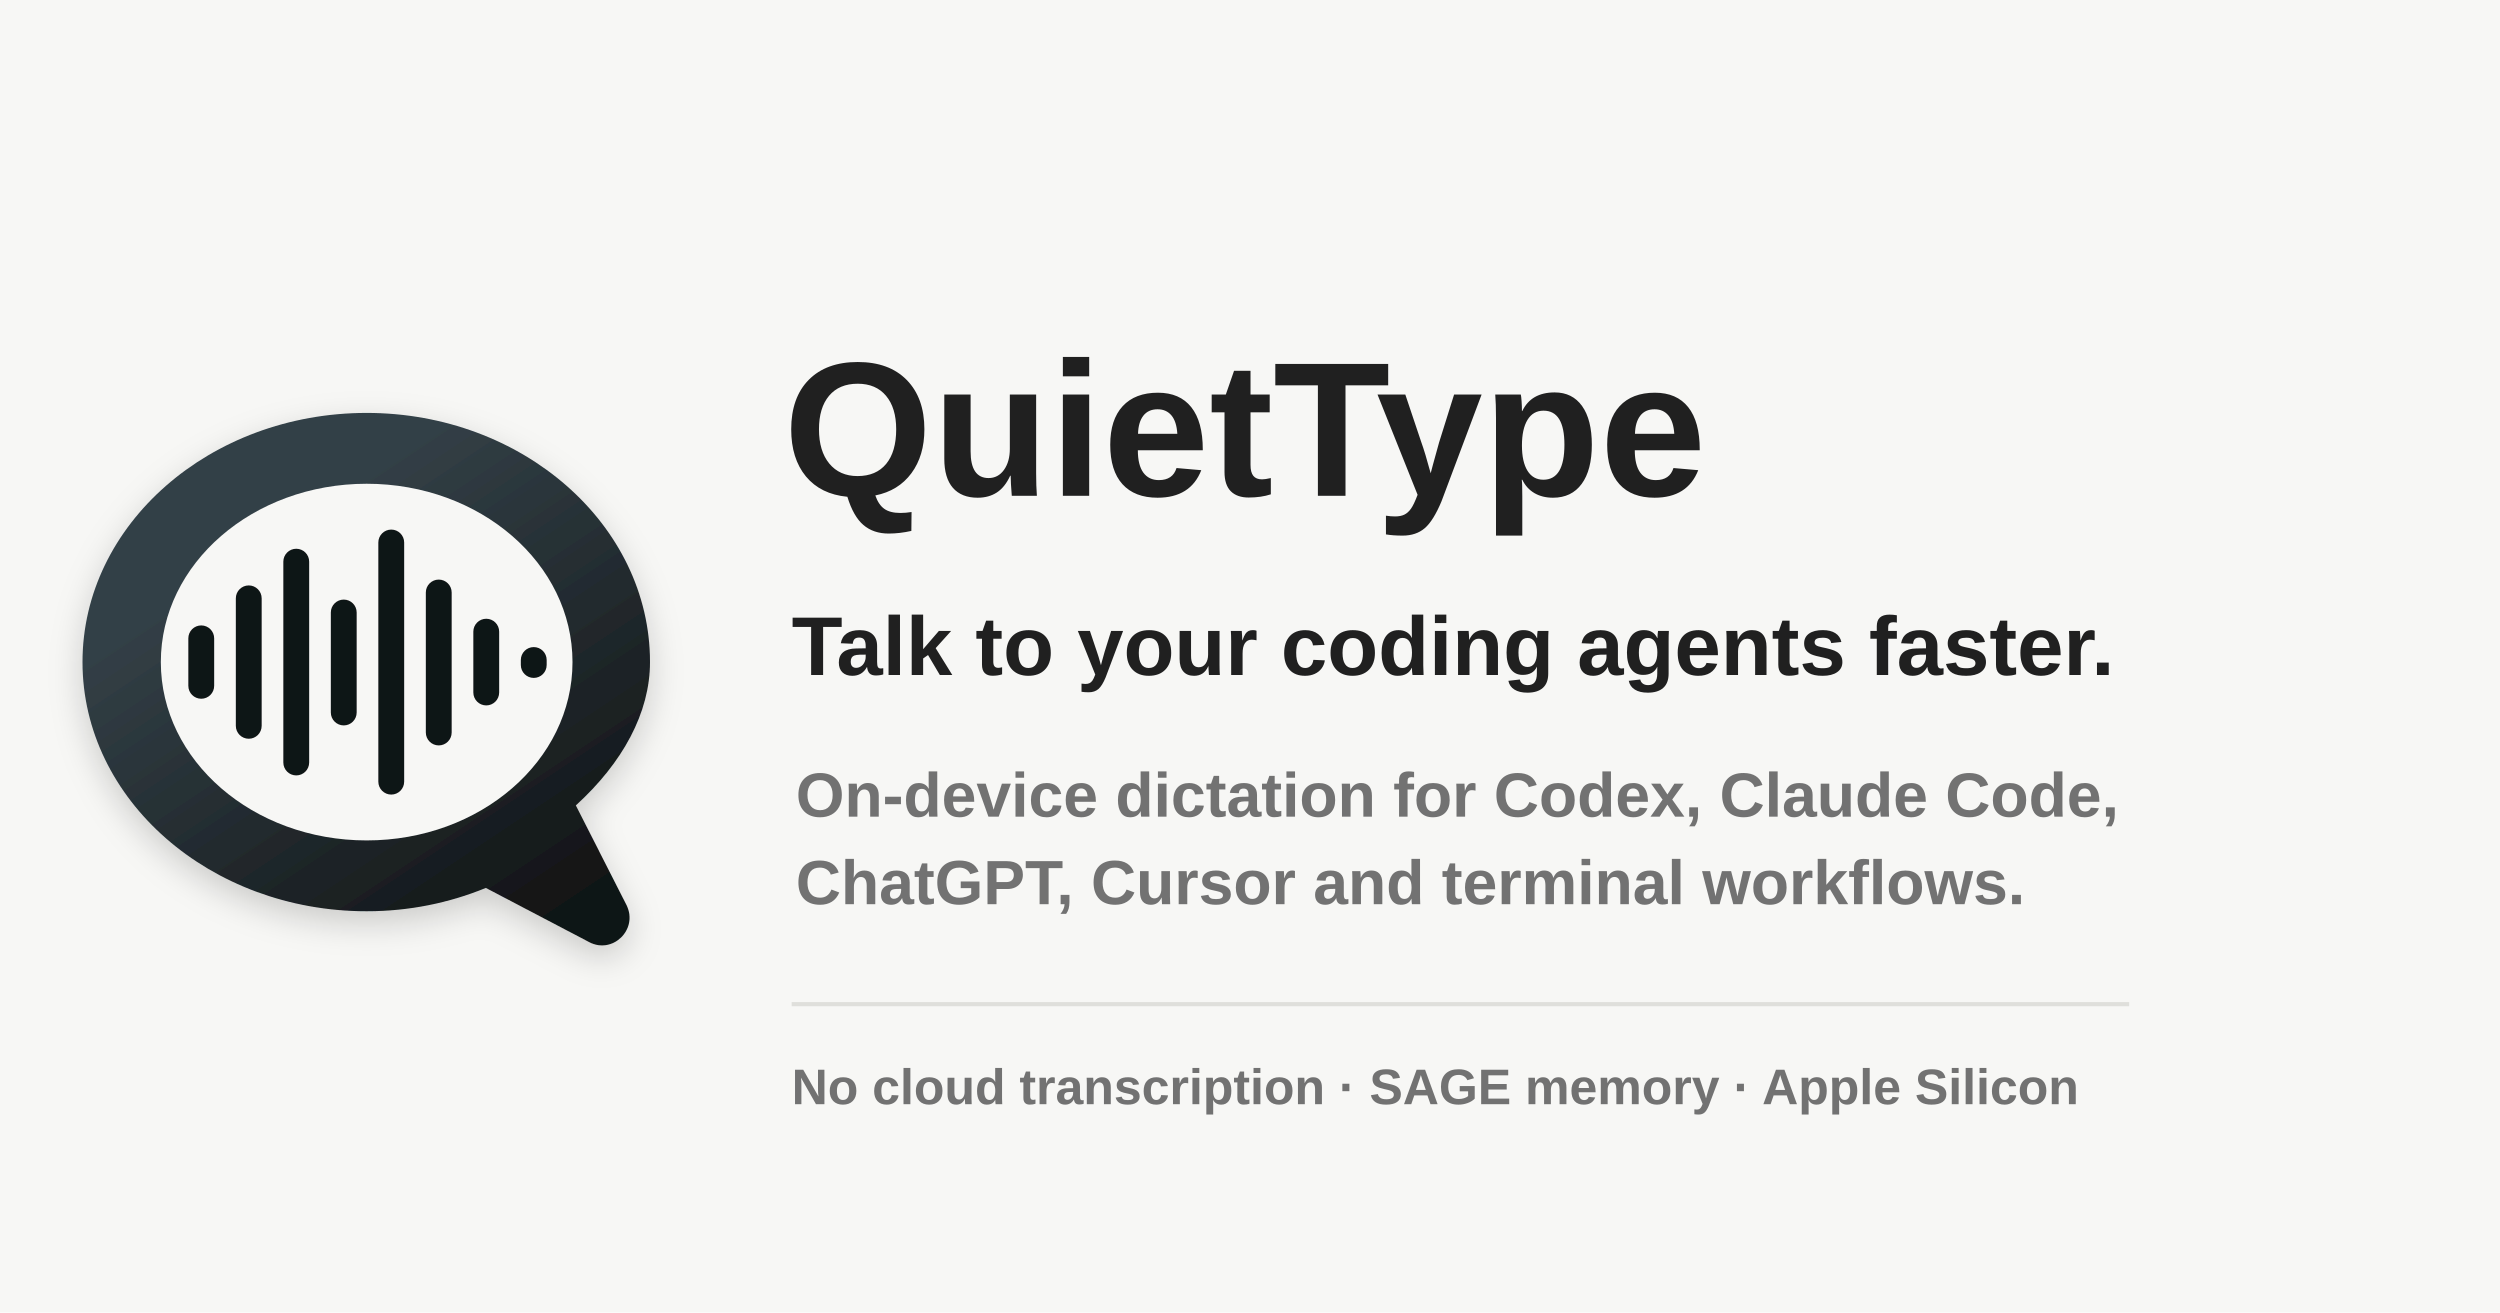
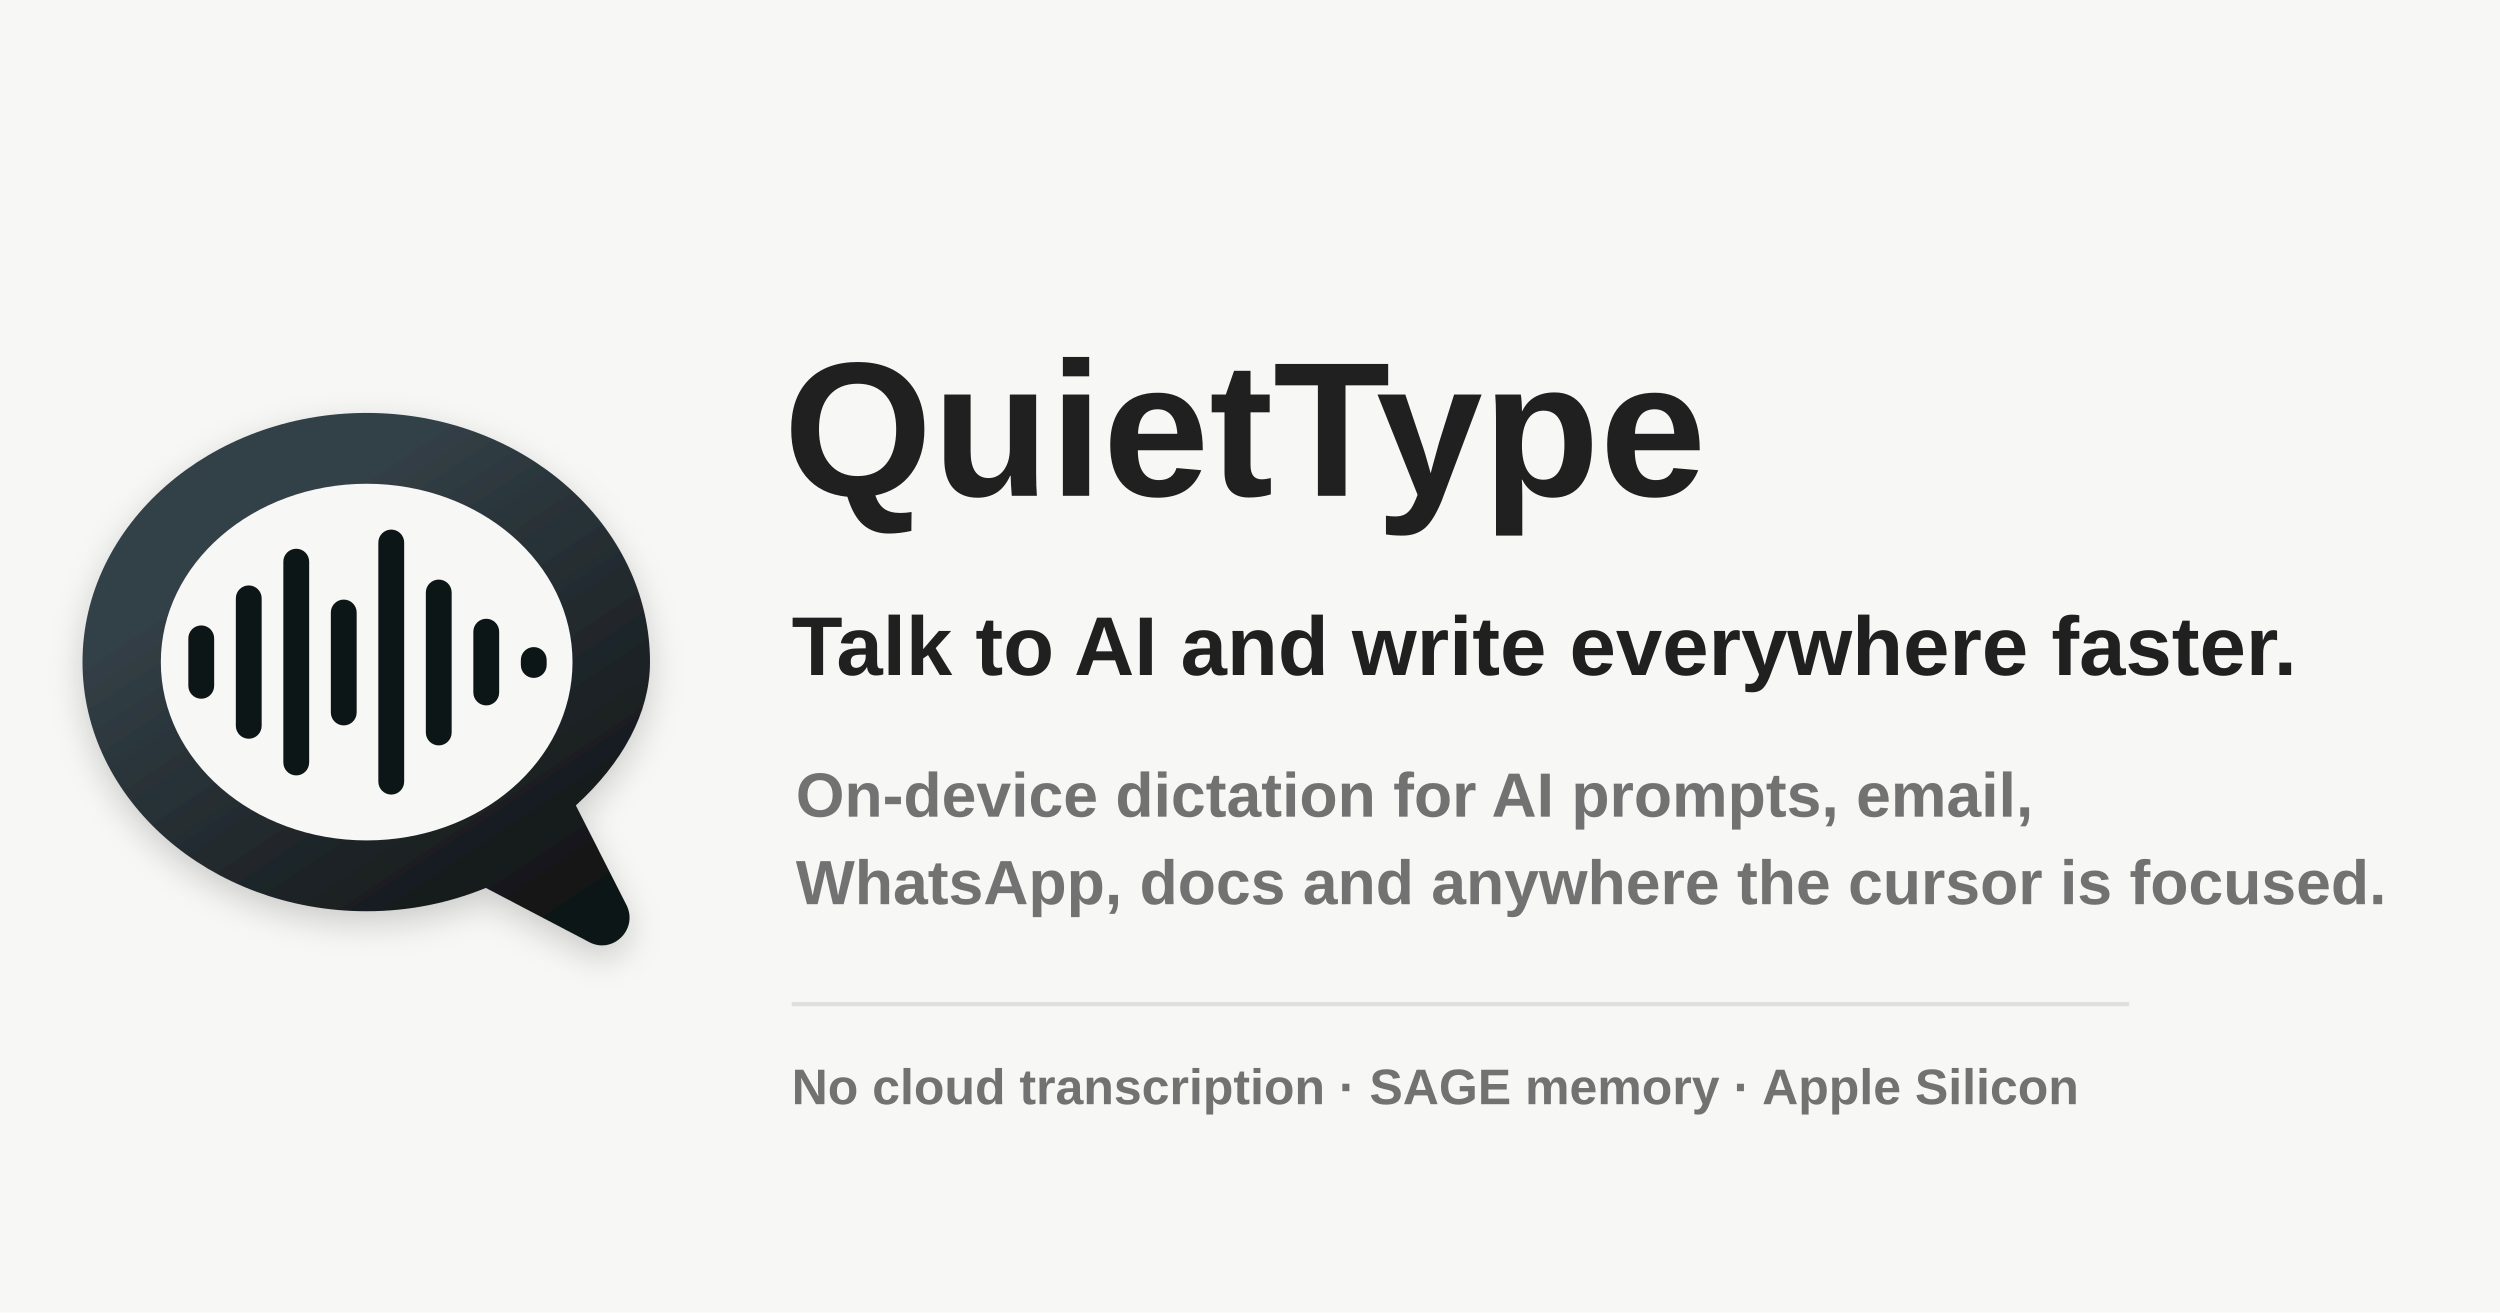
<svg xmlns="http://www.w3.org/2000/svg" viewBox="0 0 1200 630" role="img" aria-labelledby="title desc">
  <rect width="1200" height="630" fill="#F7F7F5" />
  <defs>
    <linearGradient id="ink" x1="0" y1="-230" x2="320" y2="250" gradientUnits="userSpaceOnUse">
      <stop offset="0" stop-color="#334047" />
      <stop offset="1" stop-color="#111415" />
    </linearGradient>
    <filter id="mark-shadow" x="-30%" y="-30%" width="160%" height="160%">
      <feDropShadow dx="0" dy="14" stdDeviation="20" flood-color="#000000" flood-opacity="0.18" />
    </filter>
  </defs>
  <g transform="translate(176 315) scale(.40)" filter="url(#mark-shadow)">
    <path d="M0-292c-188 0-341 134-341 299S-188 306 0 306c51 0 99-10 143-28l124 65c28 15 59-15 45-44l-61-120c56-51 89-111 89-172 0-165-153-299-340-299Z" fill="url(#ink)" />
    <ellipse cx="0" cy="7" rx="247" ry="214" fill="#F7F7F5" />
    <g fill="url(#ink)" transform="translate(-420 -374)">
      <rect x="206" y="337" width="31" height="88" rx="15.5" />
      <rect x="263" y="289" width="31" height="184" rx="15.5" />
      <rect x="320" y="245" width="31" height="272" rx="15.5" />
      <rect x="377" y="306" width="31" height="151" rx="15.5" />
      <rect x="434" y="222" width="31" height="318" rx="15.5" />
      <rect x="491" y="282" width="31" height="199" rx="15.5" />
      <rect x="548" y="329" width="31" height="104" rx="15.5" />
      <rect x="605" y="363" width="31" height="37" rx="15.5" />
    </g>
  </g>
  <text x="376" y="238" fill="#202020" font-family="-apple-system, BlinkMacSystemFont, SF Pro Display, Arial, sans-serif" font-size="92" font-weight="800">QuietType</text>
-   <text x="380" y="324" fill="#202020" font-family="-apple-system, BlinkMacSystemFont, SF Pro Text, Arial, sans-serif" font-size="40" font-weight="650">Talk to your coding agents faster.</text>
-   <text x="382" y="392" fill="#727272" font-family="-apple-system, BlinkMacSystemFont, SF Pro Text, Arial, sans-serif" font-size="30" font-weight="560">On-device dictation for Codex, Claude Code,</text>
-   <text x="382" y="434" fill="#727272" font-family="-apple-system, BlinkMacSystemFont, SF Pro Text, Arial, sans-serif" font-size="30" font-weight="560">ChatGPT, Cursor and terminal workflows.</text>
+   <text x="380" y="324" fill="#202020" font-family="-apple-system, BlinkMacSystemFont, SF Pro Text, Arial, sans-serif" font-size="40" font-weight="650">Talk to AI and write everywhere faster.</text>
+   <text x="382" y="392" fill="#727272" font-family="-apple-system, BlinkMacSystemFont, SF Pro Text, Arial, sans-serif" font-size="30" font-weight="560">On-device dictation for AI prompts, email,</text>
+   <text x="382" y="434" fill="#727272" font-family="-apple-system, BlinkMacSystemFont, SF Pro Text, Arial, sans-serif" font-size="30" font-weight="560">WhatsApp, docs and anywhere the cursor is focused.</text>
  <line x1="380" y1="482" x2="1022" y2="482" stroke="#DFDFDB" stroke-width="2" />
  <text x="380" y="530" fill="#727272" font-family="-apple-system, BlinkMacSystemFont, SF Pro Text, Arial, sans-serif" font-size="24" font-weight="650">No cloud transcription · SAGE memory · Apple Silicon</text>
</svg>
